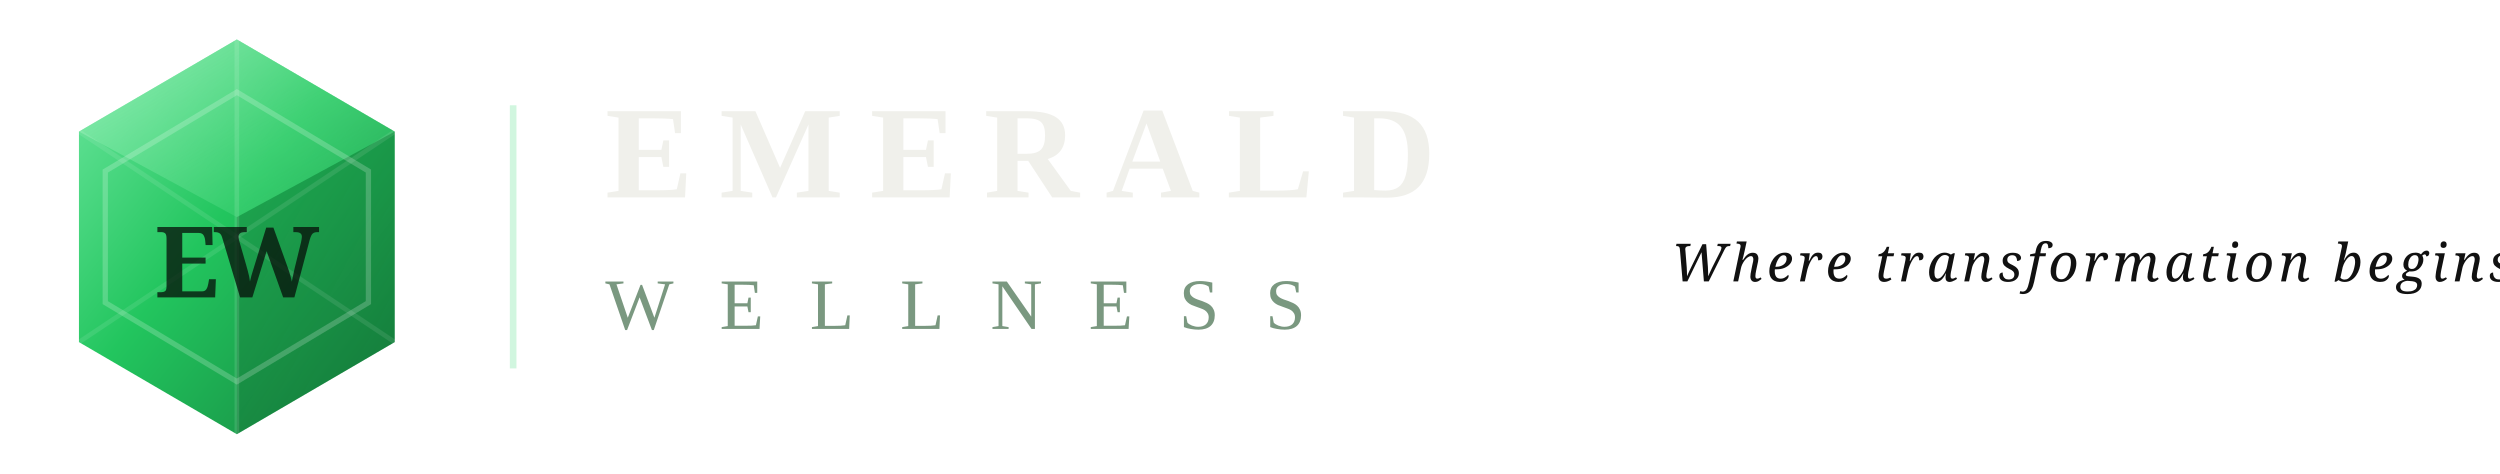
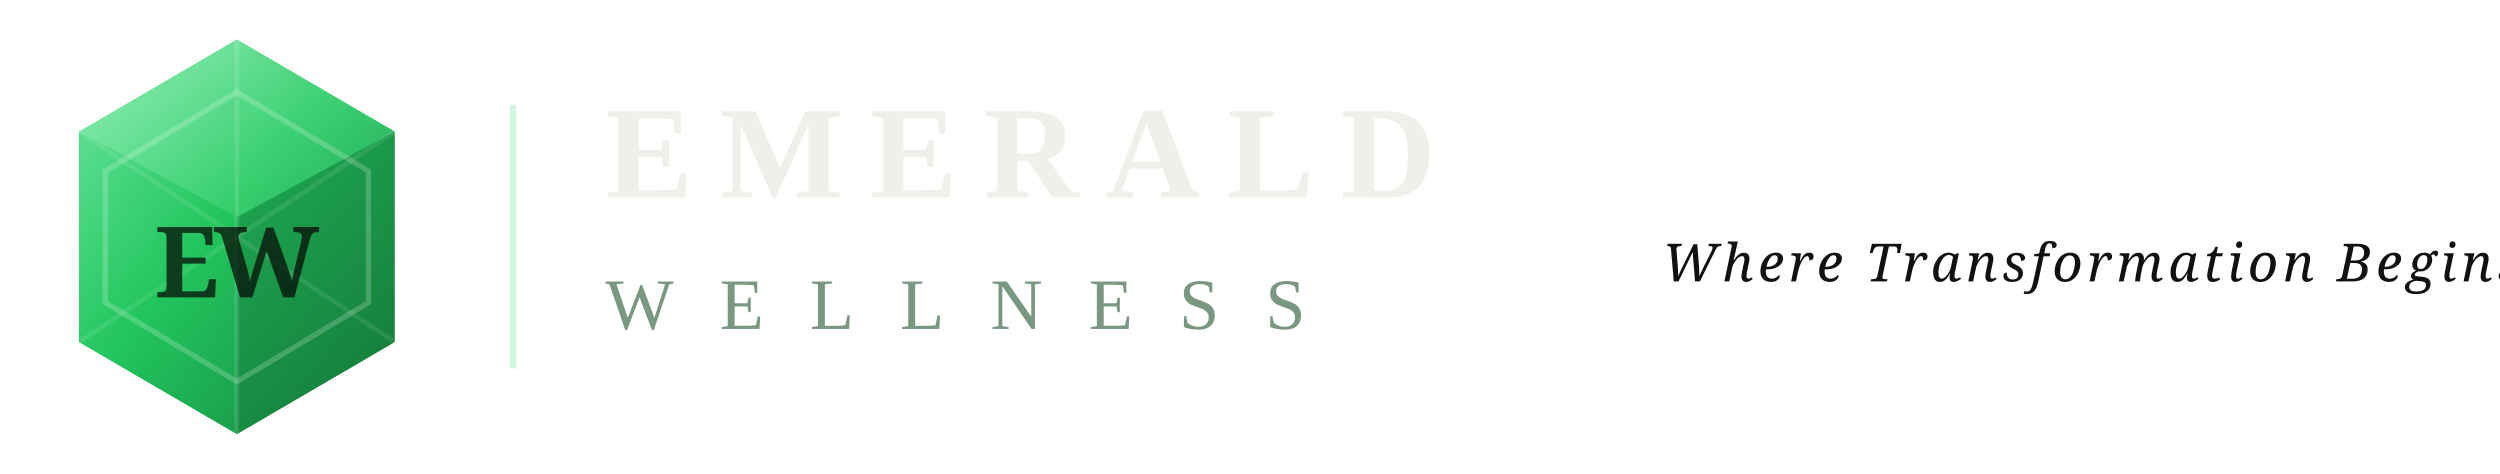
<svg xmlns="http://www.w3.org/2000/svg" viewBox="0 0 380 72" width="380" height="72">
  <defs>
    <linearGradient id="hGemMain" x1="0%" y1="0%" x2="100%" y2="100%">
      <stop offset="0%" stop-color="#6ee7a0" />
      <stop offset="45%" stop-color="#22c55e" />
      <stop offset="100%" stop-color="#15803d" />
    </linearGradient>
    <linearGradient id="hGemTop" x1="0%" y1="0%" x2="100%" y2="100%">
      <stop offset="0%" stop-color="#bbf7d0" stop-opacity="0.55" />
      <stop offset="100%" stop-color="#4ade80" stop-opacity="0.15" />
    </linearGradient>
    <linearGradient id="hGemRight" x1="0%" y1="0%" x2="100%" y2="100%">
      <stop offset="0%" stop-color="#000" stop-opacity="0.18" />
      <stop offset="100%" stop-color="#000" stop-opacity="0.08" />
    </linearGradient>
  </defs>
  <polygon points="36,6 60,20 60,52 36,66 12,52 12,20" fill="url(#hGemMain)" />
  <polygon points="36,6 60,20 36,33 12,20" fill="url(#hGemTop)" />
  <polygon points="36,33 60,20 60,52 36,66" fill="url(#hGemRight)" />
  <polygon points="36,14 56,26 56,46 36,58 16,46 16,26" fill="none" stroke="rgba(255,255,255,0.2)" stroke-width="0.8" />
  <line x1="36" y1="6" x2="36" y2="66" stroke="rgba(255,255,255,0.12)" stroke-width="0.7" />
  <line x1="12" y1="20" x2="60" y2="52" stroke="rgba(255,255,255,0.09)" stroke-width="0.7" />
  <line x1="60" y1="20" x2="12" y2="52" stroke="rgba(255,255,255,0.09)" stroke-width="0.7" />
  <text x="36" y="40" text-anchor="middle" dominant-baseline="middle" font-family="Georgia, serif" font-size="15" font-weight="700" fill="rgba(6,14,8,0.75)" letter-spacing="-0.5">EW</text>
  <line x1="78" y1="16" x2="78" y2="56" stroke="rgba(74,222,128,0.25)" stroke-width="1" />
  <text x="92" y="30" font-family="Georgia, 'Times New Roman', serif" font-size="20" font-weight="700" letter-spacing="4" fill="#f0f0eb">EMERALD</text>
  <text x="92" y="50" font-family="Georgia, 'Times New Roman', serif" font-size="11" font-weight="400" letter-spacing="7" fill="#7a9880">WELLNESS</text>
-   <text x="318" y="40" text-anchor="middle" dominant-baseline="middle" font-family="Georgia, serif" font-size="8" font-style="italic" letter-spacing="0.7" fill="#111111">Where transformation begins</text>
+   <text x="318" y="40" text-anchor="middle" dominant-baseline="middle" font-family="Georgia, serif" font-size="8" font-style="italic" letter-spacing="0.7" fill="#111111">Where Transformation Begins</text>
</svg>
